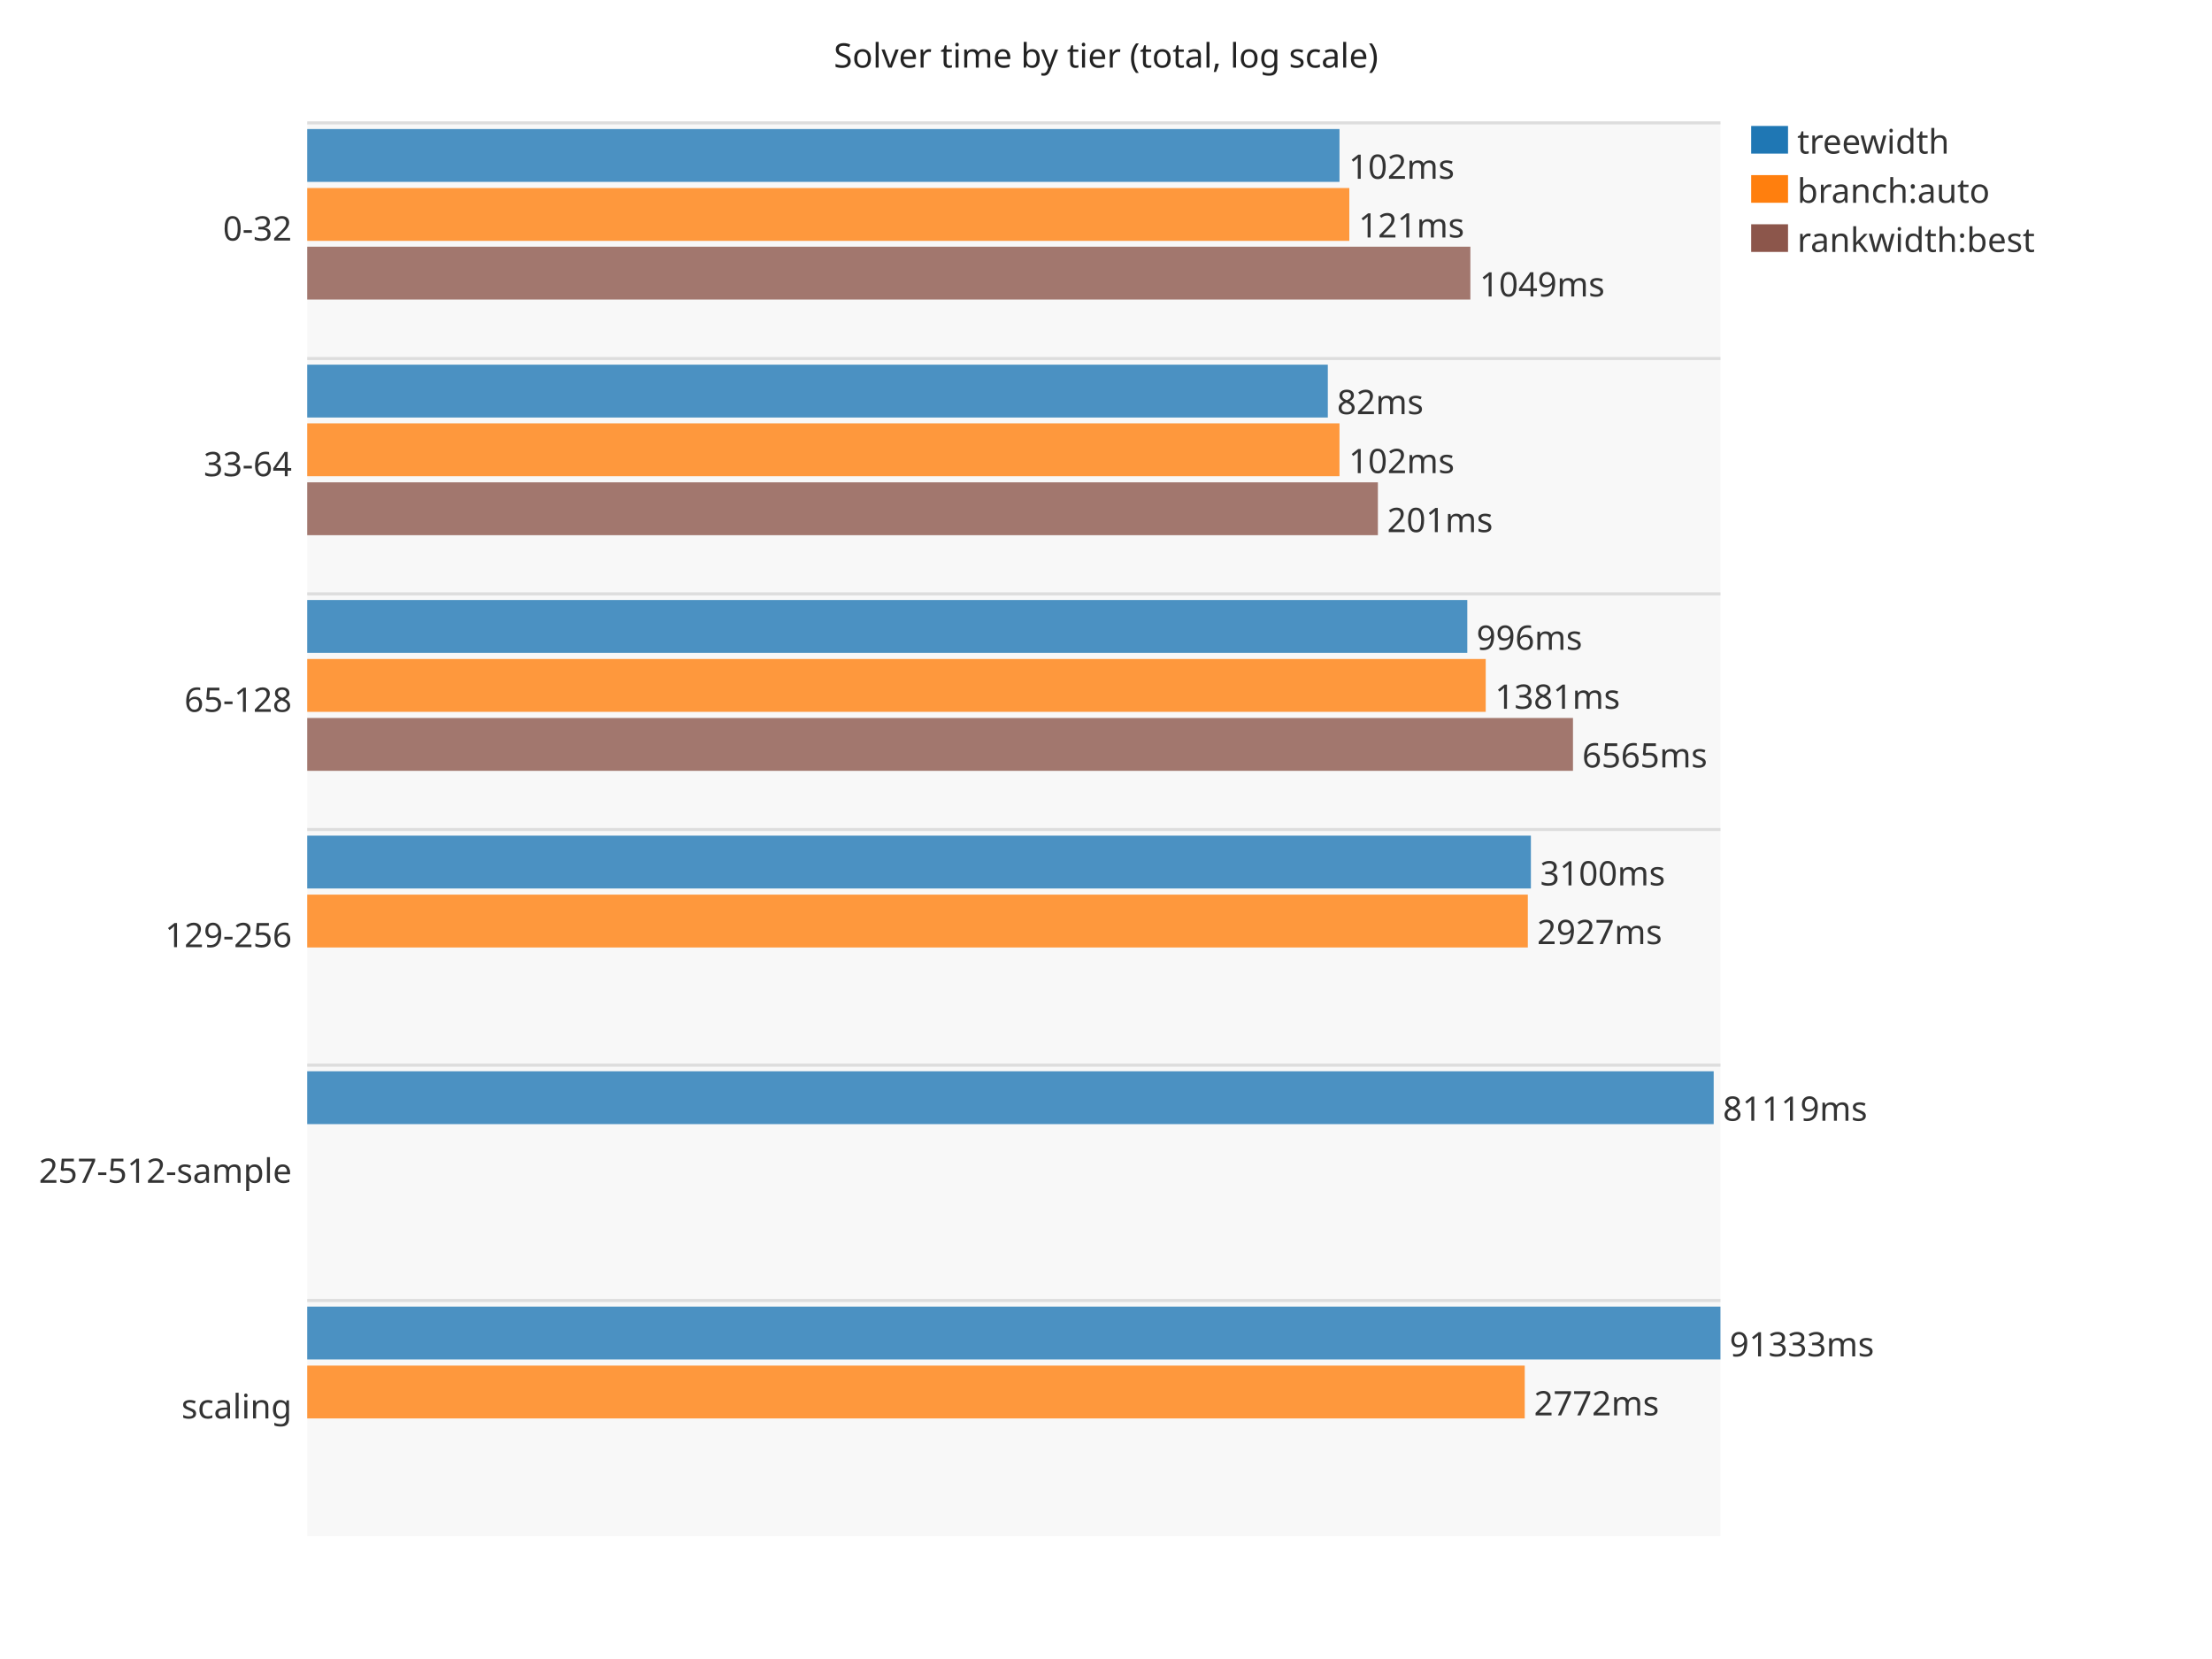
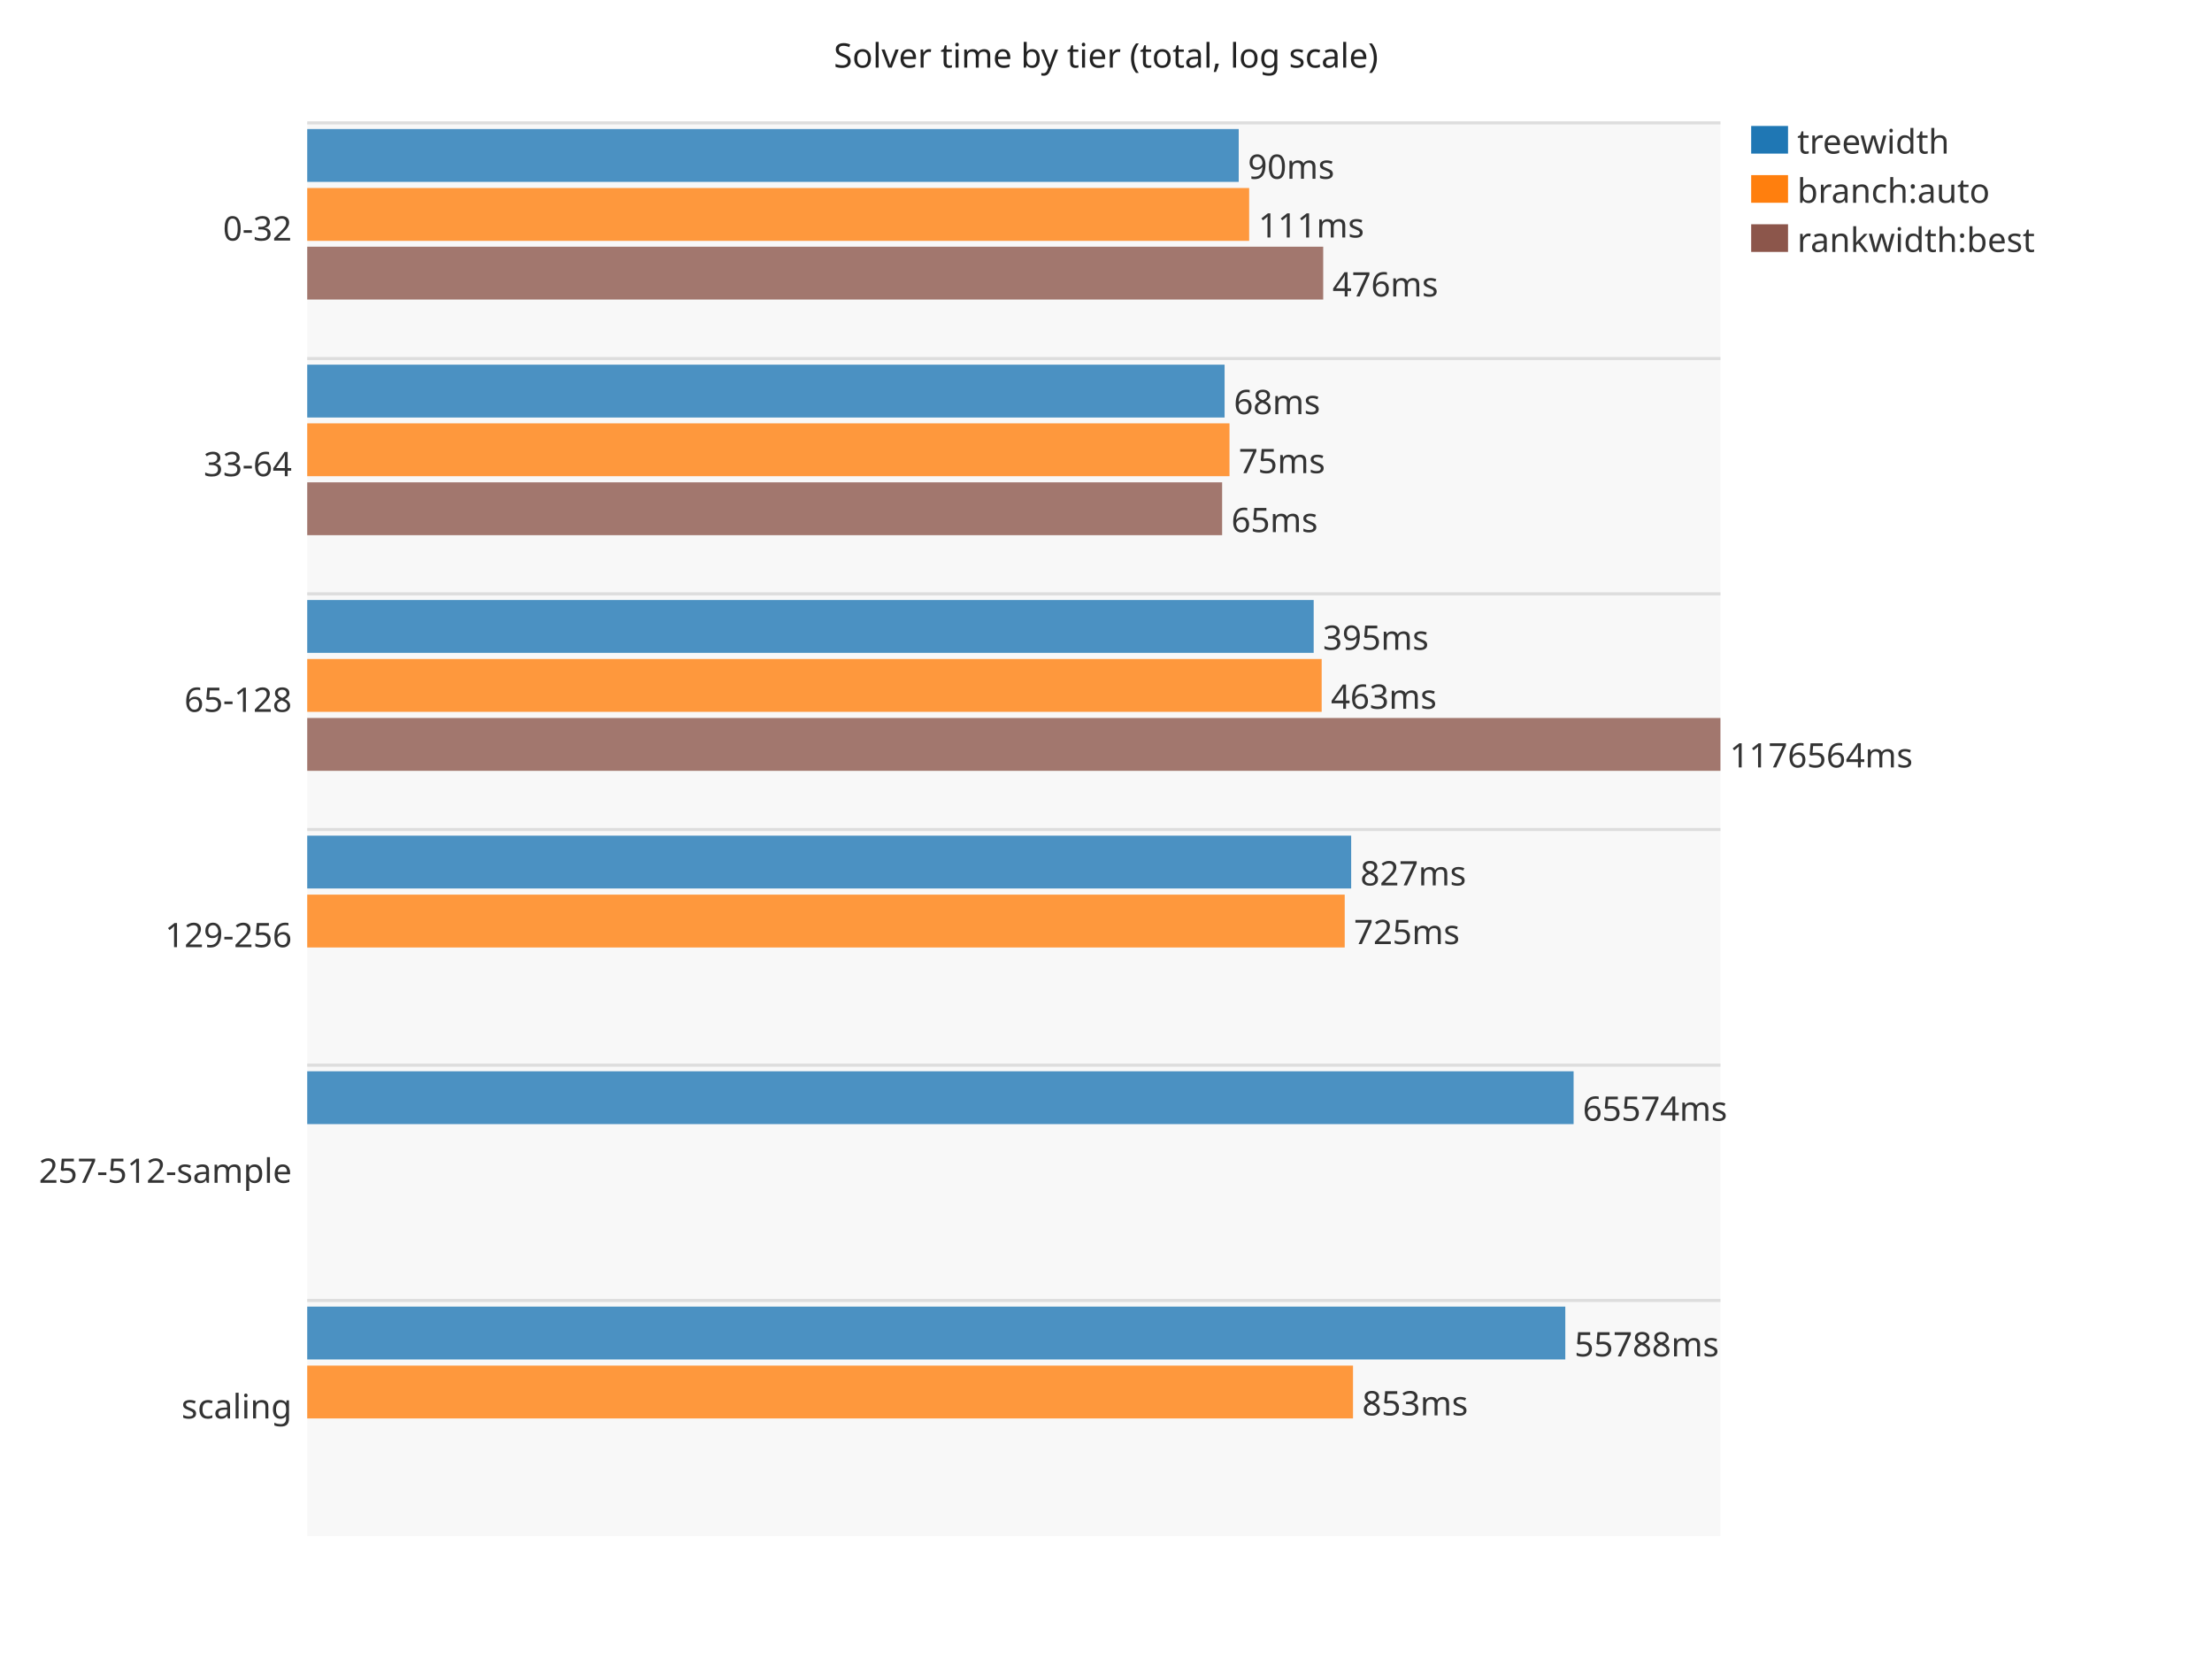
<svg xmlns="http://www.w3.org/2000/svg" width="720" height="540" viewBox="0 0 720 540">
  <style>text{font-family:sans-serif;font-size:11px;}</style>
  <rect x="100.0" y="40.0" width="460.0" height="460.0" fill="#f8f8f8" opacity="1.00" />
  <text x="360.0" y="22.0" text-anchor="middle" fill="#222" font-size="13">Solver time by tier (total, log scale)</text>
  <text x="95.0" y="78.3" text-anchor="end" fill="#333" font-size="10">0-32</text>
  <line x1="100.0" y1="40.0" x2="560.0" y2="40.0" stroke="#ddd" stroke-width="1.0" />
-   <rect x="100.0" y="42.0" width="336.0" height="17.2" fill="#1f77b4" opacity="0.80" />
-   <text x="439.0" y="58.2" text-anchor="start" fill="#333" font-size="9">102ms</text>
-   <rect x="100.0" y="61.2" width="339.2" height="17.2" fill="#ff7f0e" opacity="0.80" />
-   <text x="442.2" y="77.3" text-anchor="start" fill="#333" font-size="9">121ms</text>
-   <rect x="100.0" y="80.3" width="378.6" height="17.2" fill="#8c564b" opacity="0.80" />
-   <text x="481.6" y="96.5" text-anchor="start" fill="#333" font-size="9">1049ms</text>
+   <rect x="100.0" y="42.0" width="303.2" height="17.2" fill="#1f77b4" opacity="0.80" />
+   <text x="406.2" y="58.2" text-anchor="start" fill="#333" font-size="9">90ms</text>
+   <rect x="100.0" y="61.2" width="306.6" height="17.2" fill="#ff7f0e" opacity="0.80" />
+   <text x="409.6" y="77.3" text-anchor="start" fill="#333" font-size="9">111ms</text>
+   <rect x="100.0" y="80.3" width="330.7" height="17.2" fill="#8c564b" opacity="0.80" />
+   <text x="433.7" y="96.5" text-anchor="start" fill="#333" font-size="9">476ms</text>
  <text x="95.0" y="155.0" text-anchor="end" fill="#333" font-size="10">33-64</text>
  <line x1="100.0" y1="116.7" x2="560.0" y2="116.7" stroke="#ddd" stroke-width="1.0" />
-   <rect x="100.0" y="118.7" width="332.2" height="17.2" fill="#1f77b4" opacity="0.80" />
-   <text x="435.2" y="134.8" text-anchor="start" fill="#333" font-size="9">82ms</text>
-   <rect x="100.0" y="137.8" width="336.0" height="17.2" fill="#ff7f0e" opacity="0.80" />
-   <text x="439.0" y="154.0" text-anchor="start" fill="#333" font-size="9">102ms</text>
-   <rect x="100.0" y="157.0" width="348.5" height="17.2" fill="#8c564b" opacity="0.80" />
-   <text x="451.5" y="173.2" text-anchor="start" fill="#333" font-size="9">201ms</text>
+   <rect x="100.0" y="118.7" width="298.6" height="17.2" fill="#1f77b4" opacity="0.80" />
+   <text x="401.6" y="134.8" text-anchor="start" fill="#333" font-size="9">68ms</text>
+   <rect x="100.0" y="137.8" width="300.2" height="17.2" fill="#ff7f0e" opacity="0.80" />
+   <text x="403.2" y="154.0" text-anchor="start" fill="#333" font-size="9">75ms</text>
+   <rect x="100.0" y="157.0" width="297.8" height="17.2" fill="#8c564b" opacity="0.80" />
+   <text x="400.8" y="173.2" text-anchor="start" fill="#333" font-size="9">65ms</text>
  <text x="95.0" y="231.7" text-anchor="end" fill="#333" font-size="10">65-128</text>
  <line x1="100.0" y1="193.3" x2="560.0" y2="193.3" stroke="#ddd" stroke-width="1.0" />
-   <rect x="100.0" y="195.3" width="377.6" height="17.2" fill="#1f77b4" opacity="0.80" />
-   <text x="480.6" y="211.5" text-anchor="start" fill="#333" font-size="9">996ms</text>
-   <rect x="100.0" y="214.5" width="383.6" height="17.2" fill="#ff7f0e" opacity="0.80" />
-   <text x="486.6" y="230.7" text-anchor="start" fill="#333" font-size="9">1381ms</text>
-   <rect x="100.0" y="233.7" width="412.0" height="17.2" fill="#8c564b" opacity="0.80" />
-   <text x="515.0" y="249.8" text-anchor="start" fill="#333" font-size="9">6565ms</text>
+   <rect x="100.0" y="195.3" width="327.6" height="17.2" fill="#1f77b4" opacity="0.80" />
+   <text x="430.6" y="211.5" text-anchor="start" fill="#333" font-size="9">395ms</text>
+   <rect x="100.0" y="214.5" width="330.2" height="17.2" fill="#ff7f0e" opacity="0.80" />
+   <text x="433.2" y="230.7" text-anchor="start" fill="#333" font-size="9">463ms</text>
+   <rect x="100.0" y="233.7" width="460.0" height="17.2" fill="#8c564b" opacity="0.80" />
+   <text x="563.0" y="249.8" text-anchor="start" fill="#333" font-size="9">1176564ms</text>
  <text x="95.0" y="308.3" text-anchor="end" fill="#333" font-size="10">129-256</text>
  <line x1="100.0" y1="270.0" x2="560.0" y2="270.0" stroke="#ddd" stroke-width="1.0" />
-   <rect x="100.0" y="272.0" width="398.3" height="17.2" fill="#1f77b4" opacity="0.80" />
-   <text x="501.3" y="288.2" text-anchor="start" fill="#333" font-size="9">3100ms</text>
-   <rect x="100.0" y="291.2" width="397.3" height="17.2" fill="#ff7f0e" opacity="0.80" />
-   <text x="500.3" y="307.3" text-anchor="start" fill="#333" font-size="9">2927ms</text>
+   <rect x="100.0" y="272.0" width="339.8" height="17.2" fill="#1f77b4" opacity="0.80" />
+   <text x="442.8" y="288.2" text-anchor="start" fill="#333" font-size="9">827ms</text>
+   <rect x="100.0" y="291.2" width="337.7" height="17.2" fill="#ff7f0e" opacity="0.80" />
+   <text x="440.7" y="307.3" text-anchor="start" fill="#333" font-size="9">725ms</text>
  <text x="95.0" y="385.0" text-anchor="end" fill="#333" font-size="10">257-512-sample</text>
  <line x1="100.0" y1="346.7" x2="560.0" y2="346.7" stroke="#ddd" stroke-width="1.0" />
-   <rect x="100.0" y="348.7" width="457.8" height="17.2" fill="#1f77b4" opacity="0.80" />
-   <text x="560.8" y="364.8" text-anchor="start" fill="#333" font-size="9">81119ms</text>
+   <rect x="100.0" y="348.7" width="412.2" height="17.2" fill="#1f77b4" opacity="0.80" />
+   <text x="515.2" y="364.8" text-anchor="start" fill="#333" font-size="9">65574ms</text>
  <text x="95.0" y="461.7" text-anchor="end" fill="#333" font-size="10">scaling</text>
  <line x1="100.0" y1="423.3" x2="560.0" y2="423.3" stroke="#ddd" stroke-width="1.0" />
-   <rect x="100.0" y="425.3" width="460.0" height="17.2" fill="#1f77b4" opacity="0.80" />
-   <text x="563.0" y="441.5" text-anchor="start" fill="#333" font-size="9">91333ms</text>
-   <rect x="100.0" y="444.5" width="396.3" height="17.2" fill="#ff7f0e" opacity="0.80" />
-   <text x="499.3" y="460.7" text-anchor="start" fill="#333" font-size="9">2772ms</text>
+   <rect x="100.0" y="425.3" width="409.5" height="17.2" fill="#1f77b4" opacity="0.80" />
+   <text x="512.5" y="441.5" text-anchor="start" fill="#333" font-size="9">55788ms</text>
+   <rect x="100.0" y="444.5" width="340.4" height="17.2" fill="#ff7f0e" opacity="0.80" />
+   <text x="443.4" y="460.7" text-anchor="start" fill="#333" font-size="9">853ms</text>
  <rect x="570.0" y="41.0" width="12.0" height="9.0" fill="#1f77b4" opacity="1.00" />
  <text x="585.0" y="50.0" text-anchor="start" fill="#333" font-size="10">treewidth</text>
  <rect x="570.0" y="57.0" width="12.0" height="9.0" fill="#ff7f0e" opacity="1.00" />
  <text x="585.0" y="66.0" text-anchor="start" fill="#333" font-size="10">branch:auto</text>
  <rect x="570.0" y="73.0" width="12.0" height="9.0" fill="#8c564b" opacity="1.00" />
  <text x="585.0" y="82.0" text-anchor="start" fill="#333" font-size="10">rankwidth:best</text>
</svg>
